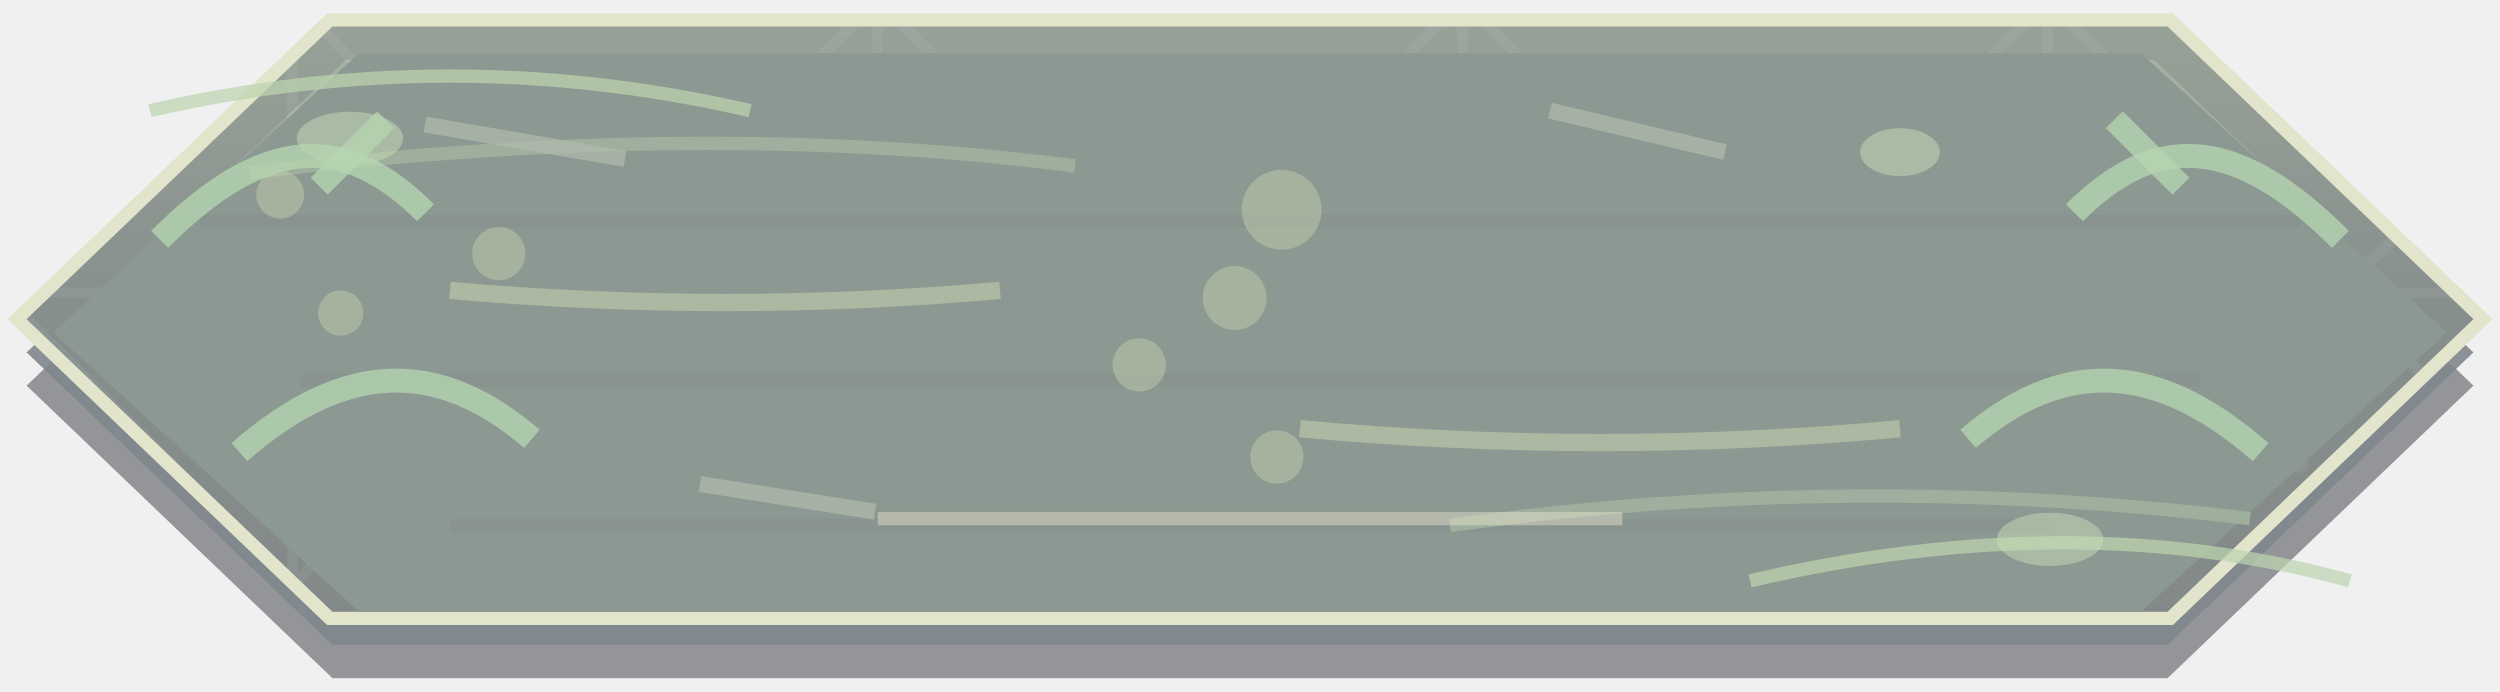
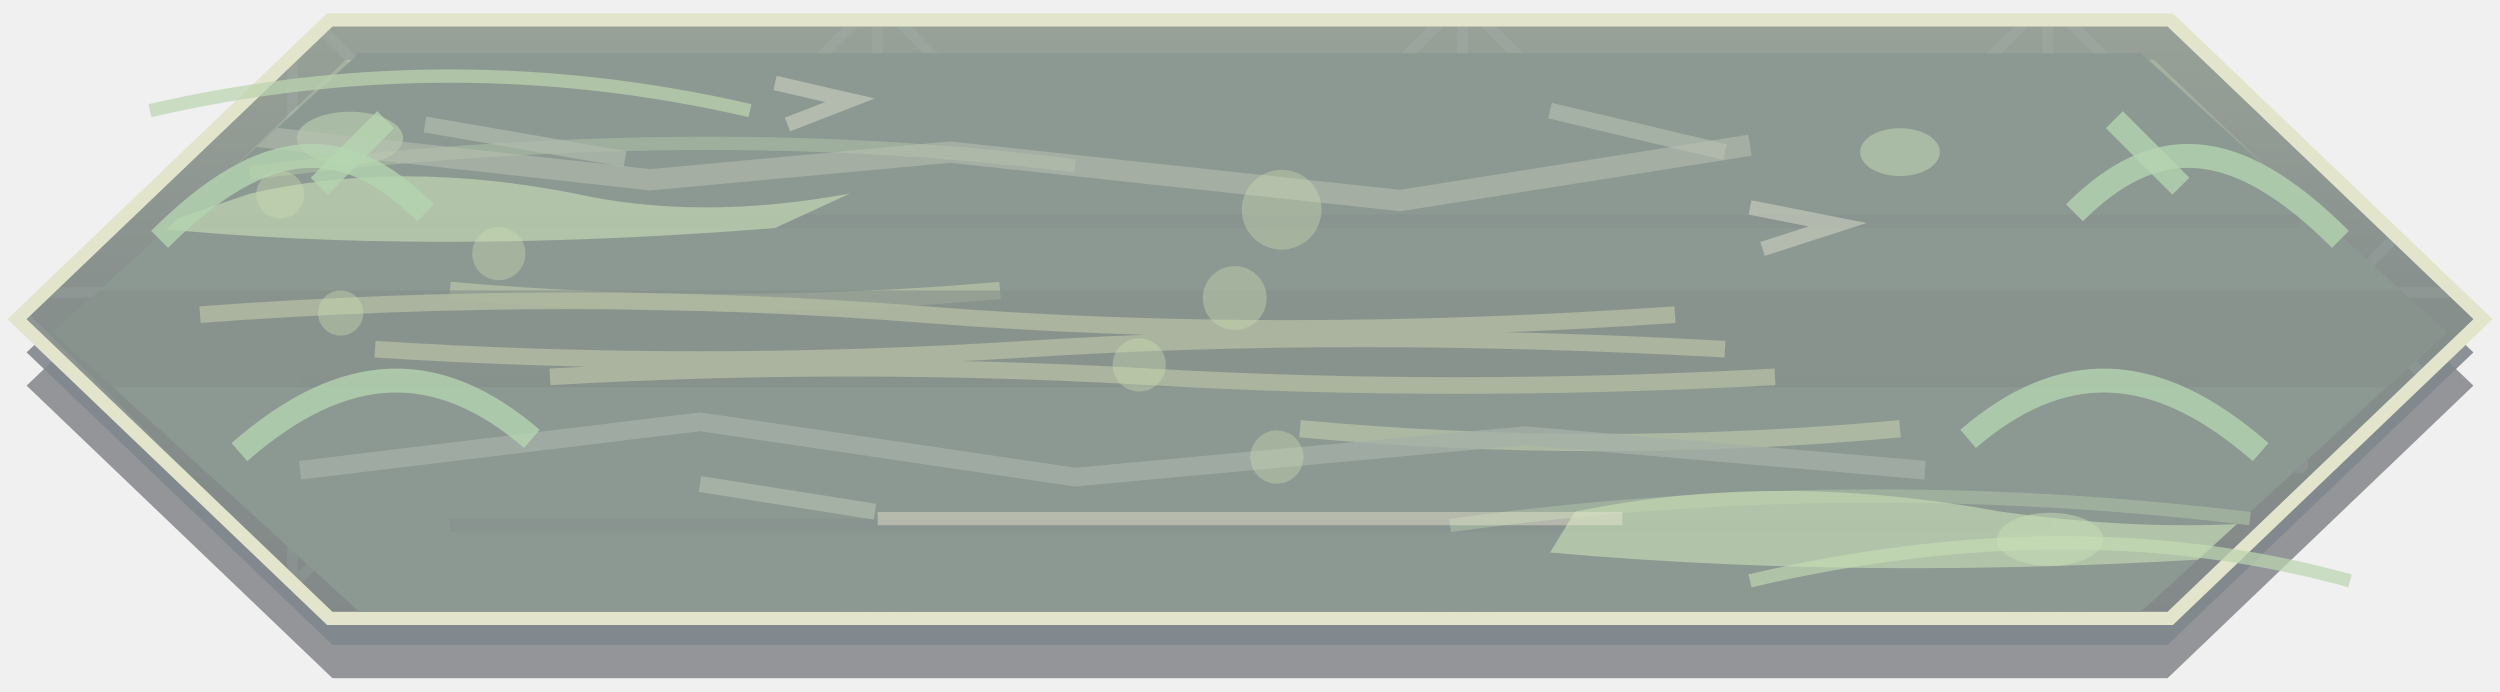
<svg xmlns="http://www.w3.org/2000/svg" width="376" height="104" viewBox="0 0 188 52" role="img" aria-label="M7 secondary-hex-button disabled" data-style="m11-enchanted-forest@0.1.0" data-geometry-shape="wide-hexagon" data-corner-radius="2" data-end-cap-depth="23">
  <defs>
    <linearGradient id="m11-secondary-hex-button-188x52-disabled-plate" x1="0" y1="0" x2="0" y2="1">
      <stop offset="0" stop-color="#5C7650" />
      <stop offset=".48" stop-color="#20382B" />
      <stop offset="1" stop-color="#13251E" />
    </linearGradient>
    <linearGradient id="m11-secondary-hex-button-188x52-disabled-primary" x1="0" y1="0" x2="0" y2="1">
      <stop offset="0" stop-color="#F1E8C8" />
      <stop offset=".45" stop-color="#66D9B2" />
      <stop offset="1" stop-color="#2A856F" />
    </linearGradient>
    <linearGradient id="m11-secondary-hex-button-188x52-disabled-energy" x1="0" y1="0" x2="1" y2="0">
      <stop offset="0" stop-color="#B8E0A5" stop-opacity="0" />
      <stop offset=".5" stop-color="#B8E0A5" stop-opacity=".86" />
      <stop offset="1" stop-color="#B8E0A5" stop-opacity="0" />
    </linearGradient>
    <pattern id="m11-secondary-hex-button-188x52-disabled-grain" width="28" height="28" patternUnits="userSpaceOnUse">
      <circle cx="5" cy="7" r=".6" fill="#FFFFFF" fill-opacity=".12" />
      <circle cx="20" cy="15" r=".45" fill="#061321" fill-opacity=".2" />
    </pattern>
    <pattern id="m11-secondary-hex-button-188x52-disabled-plate-pattern" width="44" height="44" patternUnits="userSpaceOnUse">
      <path d="M0 22H44M22 0V44M0 22L22 0 44 22 22 44Z" fill="none" stroke="#D8FBFF" stroke-opacity=".12" stroke-width=".8" />
    </pattern>
    <mask id="m11-secondary-hex-button-188x52-disabled-mask">
      <path d="M25 2H163L186 24L163 46H25L2 24Z" fill="white" />
    </mask>
  </defs>
  <g opacity="0.48">
    <g id="m11-secondary-hex-button-188x52-disabled-outer-shadow" data-layer="outer-shadow" transform="translate(0 5)">
      <path d="M25 2H163L186 24L163 46H25L2 24Z" fill="#020812" opacity=".82" />
    </g>
    <g id="m11-secondary-hex-button-188x52-disabled-connected-depth" data-layer="connected-depth" transform="translate(0 2.5)">
      <path d="M25 2H163L186 24L163 46H25L2 24Z" fill="#071522" opacity=".9" />
    </g>
    <g id="m11-secondary-hex-button-188x52-disabled-outer-frame" data-layer="outer-frame">
      <path d="M25 2H163L186 24L163 46H25L2 24Z" fill="#071421" stroke="#D4D9A6" stroke-width="2" stroke-linejoin="miter" />
    </g>
    <g id="m11-secondary-hex-button-188x52-disabled-inner-plate-fill" data-layer="inner-plate-fill">
      <path d="M25 2H163L186 24L163 46H25L2 24Z" fill="url(#m11-secondary-hex-button-188x52-disabled-plate)" />
    </g>
    <g id="m11-secondary-hex-button-188x52-disabled-surface-grain" data-layer="surface-grain" data-material-source="m8-ice-grain" mask="url(#m11-secondary-hex-button-188x52-disabled-mask)">
      <rect width="188" height="52" fill="url(#m11-secondary-hex-button-188x52-disabled-grain)" />
    </g>
    <g id="m11-secondary-hex-button-188x52-disabled-surface-pattern" data-layer="surface-pattern" data-material-source="m8-crystal-facet-pattern" mask="url(#m11-secondary-hex-button-188x52-disabled-mask)">
      <rect width="188" height="52" fill="url(#m11-secondary-hex-button-188x52-disabled-plate-pattern)" />
    </g>
    <g id="m11-secondary-hex-button-188x52-disabled-side-bevel-shade" data-layer="side-bevel-shade" mask="url(#m11-secondary-hex-button-188x52-disabled-mask)">
      <path d="M25 2H163L186 24L163 46H25L2 24Z" fill="none" stroke="#020812" stroke-opacity=".38" stroke-width="5" />
    </g>
    <g id="m11-secondary-hex-button-188x52-disabled-top-bevel-highlight" data-layer="top-bevel-highlight" mask="url(#m11-secondary-hex-button-188x52-disabled-mask)">
      <path d="M33 8H155" stroke="#FFFFFF" stroke-opacity=".55" stroke-width="3" stroke-linecap="square" />
    </g>
    <g id="m11-secondary-hex-button-188x52-disabled-cold-edge-accent" data-layer="cold-edge-accent" data-material-source="m8-cold-edge-accent" mask="url(#m11-secondary-hex-button-188x52-disabled-mask)">
      <rect x="23" y="6" width="142" height="8" fill="url(#m11-secondary-hex-button-188x52-disabled-energy)" />
    </g>
    <g id="m11-secondary-hex-button-188x52-disabled-ornament-decal" data-layer="ornament-decal" data-material-source="m7-ornament-marks" mask="url(#m11-secondary-hex-button-188x52-disabled-mask)">
      <path d="M31 39h16M141 39h16" stroke="#E6FCFF" stroke-opacity=".5" stroke-width="2" />
    </g>
    <g id="m11-secondary-hex-button-material-stack" data-layer="forest-material-stack" data-material-families="weathered-stone,dark-wood,moss-lichen">
      <path d="M27 4H161L184 25L161 46H27L4 25Z" fill="#20382B" />
      <path d="M15.04 16.64H172.96M22.56 28.6H165.44M33.84 39.52H154.16" stroke="#182E24" stroke-width="1" stroke-opacity=".82" />
      <path d="M18.8 13Q52.64 8.84 80.84 12.48M109.04 39.52Q139.12 35.36 169.2 39" fill="none" stroke="#4D6E45" stroke-width="1" stroke-opacity=".9" />
      <path d="M11.28 8.32Q33.84 3.12 56.4 8.32M131.6 43.68Q156.04 37.96 176.72 43.68" fill="none" stroke="#84B66A" stroke-width="1" stroke-opacity=".72" />
    </g>
    <g id="m11-secondary-hex-button-material-detail" data-layer="forest-material-detail" data-material-channels="stone-chips,wood-grain,moss-mask">
      <path d="M31.96 9.36l15.04 2.6M116.56 8.32l13.16 3.12M52.64 36.4l13.16 2.08" stroke="#6B8063" stroke-width="1.2" stroke-opacity=".72" />
      <path d="M33.84 21.84q20.68 1.82 41.36 0M97.76 32.24q22.56 2.08 45.12 0" fill="none" stroke="#789356" stroke-width="1.3" stroke-opacity=".75" />
      <g fill="#9BCB78" fill-opacity=".5">
        <ellipse cx="26.32" cy="10.4" rx="4" ry="2" />
        <ellipse cx="154.16" cy="40.56" rx="4" ry="2" />
        <ellipse cx="142.88" cy="11.44" rx="3" ry="1.8" />
      </g>
    </g>
+     <g id="m11-secondary-hex-button-material-face-depth" data-layer="forest-material-face-depth" data-material-source="shared-face-geometry">
+       <clipPath id="m11-secondary-hex-button-face-clip">
+         <path d="M27 4H161L184 25L161 46H27L4 25Z" />
+       </clipPath>
+       <g clip-path="url(#m11-secondary-hex-button-face-clip)">
+         <g data-layer="forest-weathered-stone">
+           <path d="M11.28 9.36l37.6 4.16 22.56 -2.08 33.84 3.64 26.32 -4.16" fill="none" stroke="#7C8D70" stroke-width="1.6" stroke-opacity=".55" />
+           <path d="M22.56 35.36l30.08 -3.64 28.2 4.16 33.84 -3.12 30.08 2.6" fill="none" stroke="#526B56" stroke-width="1.4" stroke-opacity=".8" />
+           <path d="M58.28 6.24l5.64 1.3 -4.7 1.82M131.6 15.6l6.58 1.3 -5.64 1.82" fill="none" stroke="#9BA687" stroke-width="1.1" stroke-opacity=".65" />
+         </g>
+         <g data-layer="forest-dark-wood-grain">
+           <path d="M0 21.84H188V29.12H0Z" fill="#17291F" fill-opacity=".62" />
+           <path d="M15.04 23.66q28.2 -2.08 54.52 0t56.4 0M28.2 26.26q24.44 1.56 48.88 0t52.64 0M41.36 28.34q22.56 -1.3 45.12 0t47 0" fill="none" stroke="#72854C" stroke-width="1.25" stroke-opacity=".8" />
+         </g>
+         <g data-layer="forest-moss-growth-mask" fill="#9BCB78" fill-opacity=".62">
+           <path d="M18.8 14.56q11.28 -2.6 24.44 0q9.4 2.08 20.68 -.01l-5.64 2.6q-26.32 2.08 -47 -.02Z" />
+           <path d="M118.44 38.48q15.04 -3.12 31.96 -.01q15.04 2.08 26.32 -.03l-3.76 3.12q-30.08 2.34 -56.4 -.01Z" />
+         </g>
+       </g>
+     </g>
    <g id="m11-secondary-hex-button-moss-variation" data-layer="forest-variation" data-variation-seed="51731" data-variation-baseline="false" fill="#A6CC72" fill-opacity=".38">
      <circle cx="96.38" cy="15.77" r="3.0" />
      <circle cx="92.85" cy="22.41" r="2.4" />
      <circle cx="21.07" cy="14.64" r="1.8" />
      <circle cx="37.51" cy="19.07" r="2.0" />
      <circle cx="85.67" cy="27.44" r="2.0" />
      <circle cx="96.02" cy="34.37" r="2.0" />
      <circle cx="25.62" cy="23.54" r="1.7" />
    </g>
    <g id="m11-secondary-hex-button-leaf-vine-ornament" data-layer="forest-ornament" data-ornament="leaf-vine" data-ornament-count="4" fill="none" stroke="#76B86D" stroke-opacity=".78" stroke-width="1.8">
      <path d="M12 18c8-8 14-8 20-2M176 18c-8-8-14-8-20-2M18 34c8-7 15-7 22-1M170 34c-8-7-15-7-22-1" />
      <path d="M24 14l5-5M164 14l-5-5" />
    </g>
    <g id="m11-secondary-hex-button-parchment-typography" data-layer="forest-typography" data-typography-preset="m11-parchment-sage-action" data-semantic-text="required">
      <path d="M66 39h56" stroke="#EDE3B4" stroke-opacity=".42" />
    </g>
    <g id="m11-enchanted-forest-secondary-hex-button-content" data-layer="content" data-slot="editable-secondary-hex-button-content" data-safe-x="37" data-safe-y="8" data-safe-width="114" data-safe-height="34" />
  </g>
</svg>
